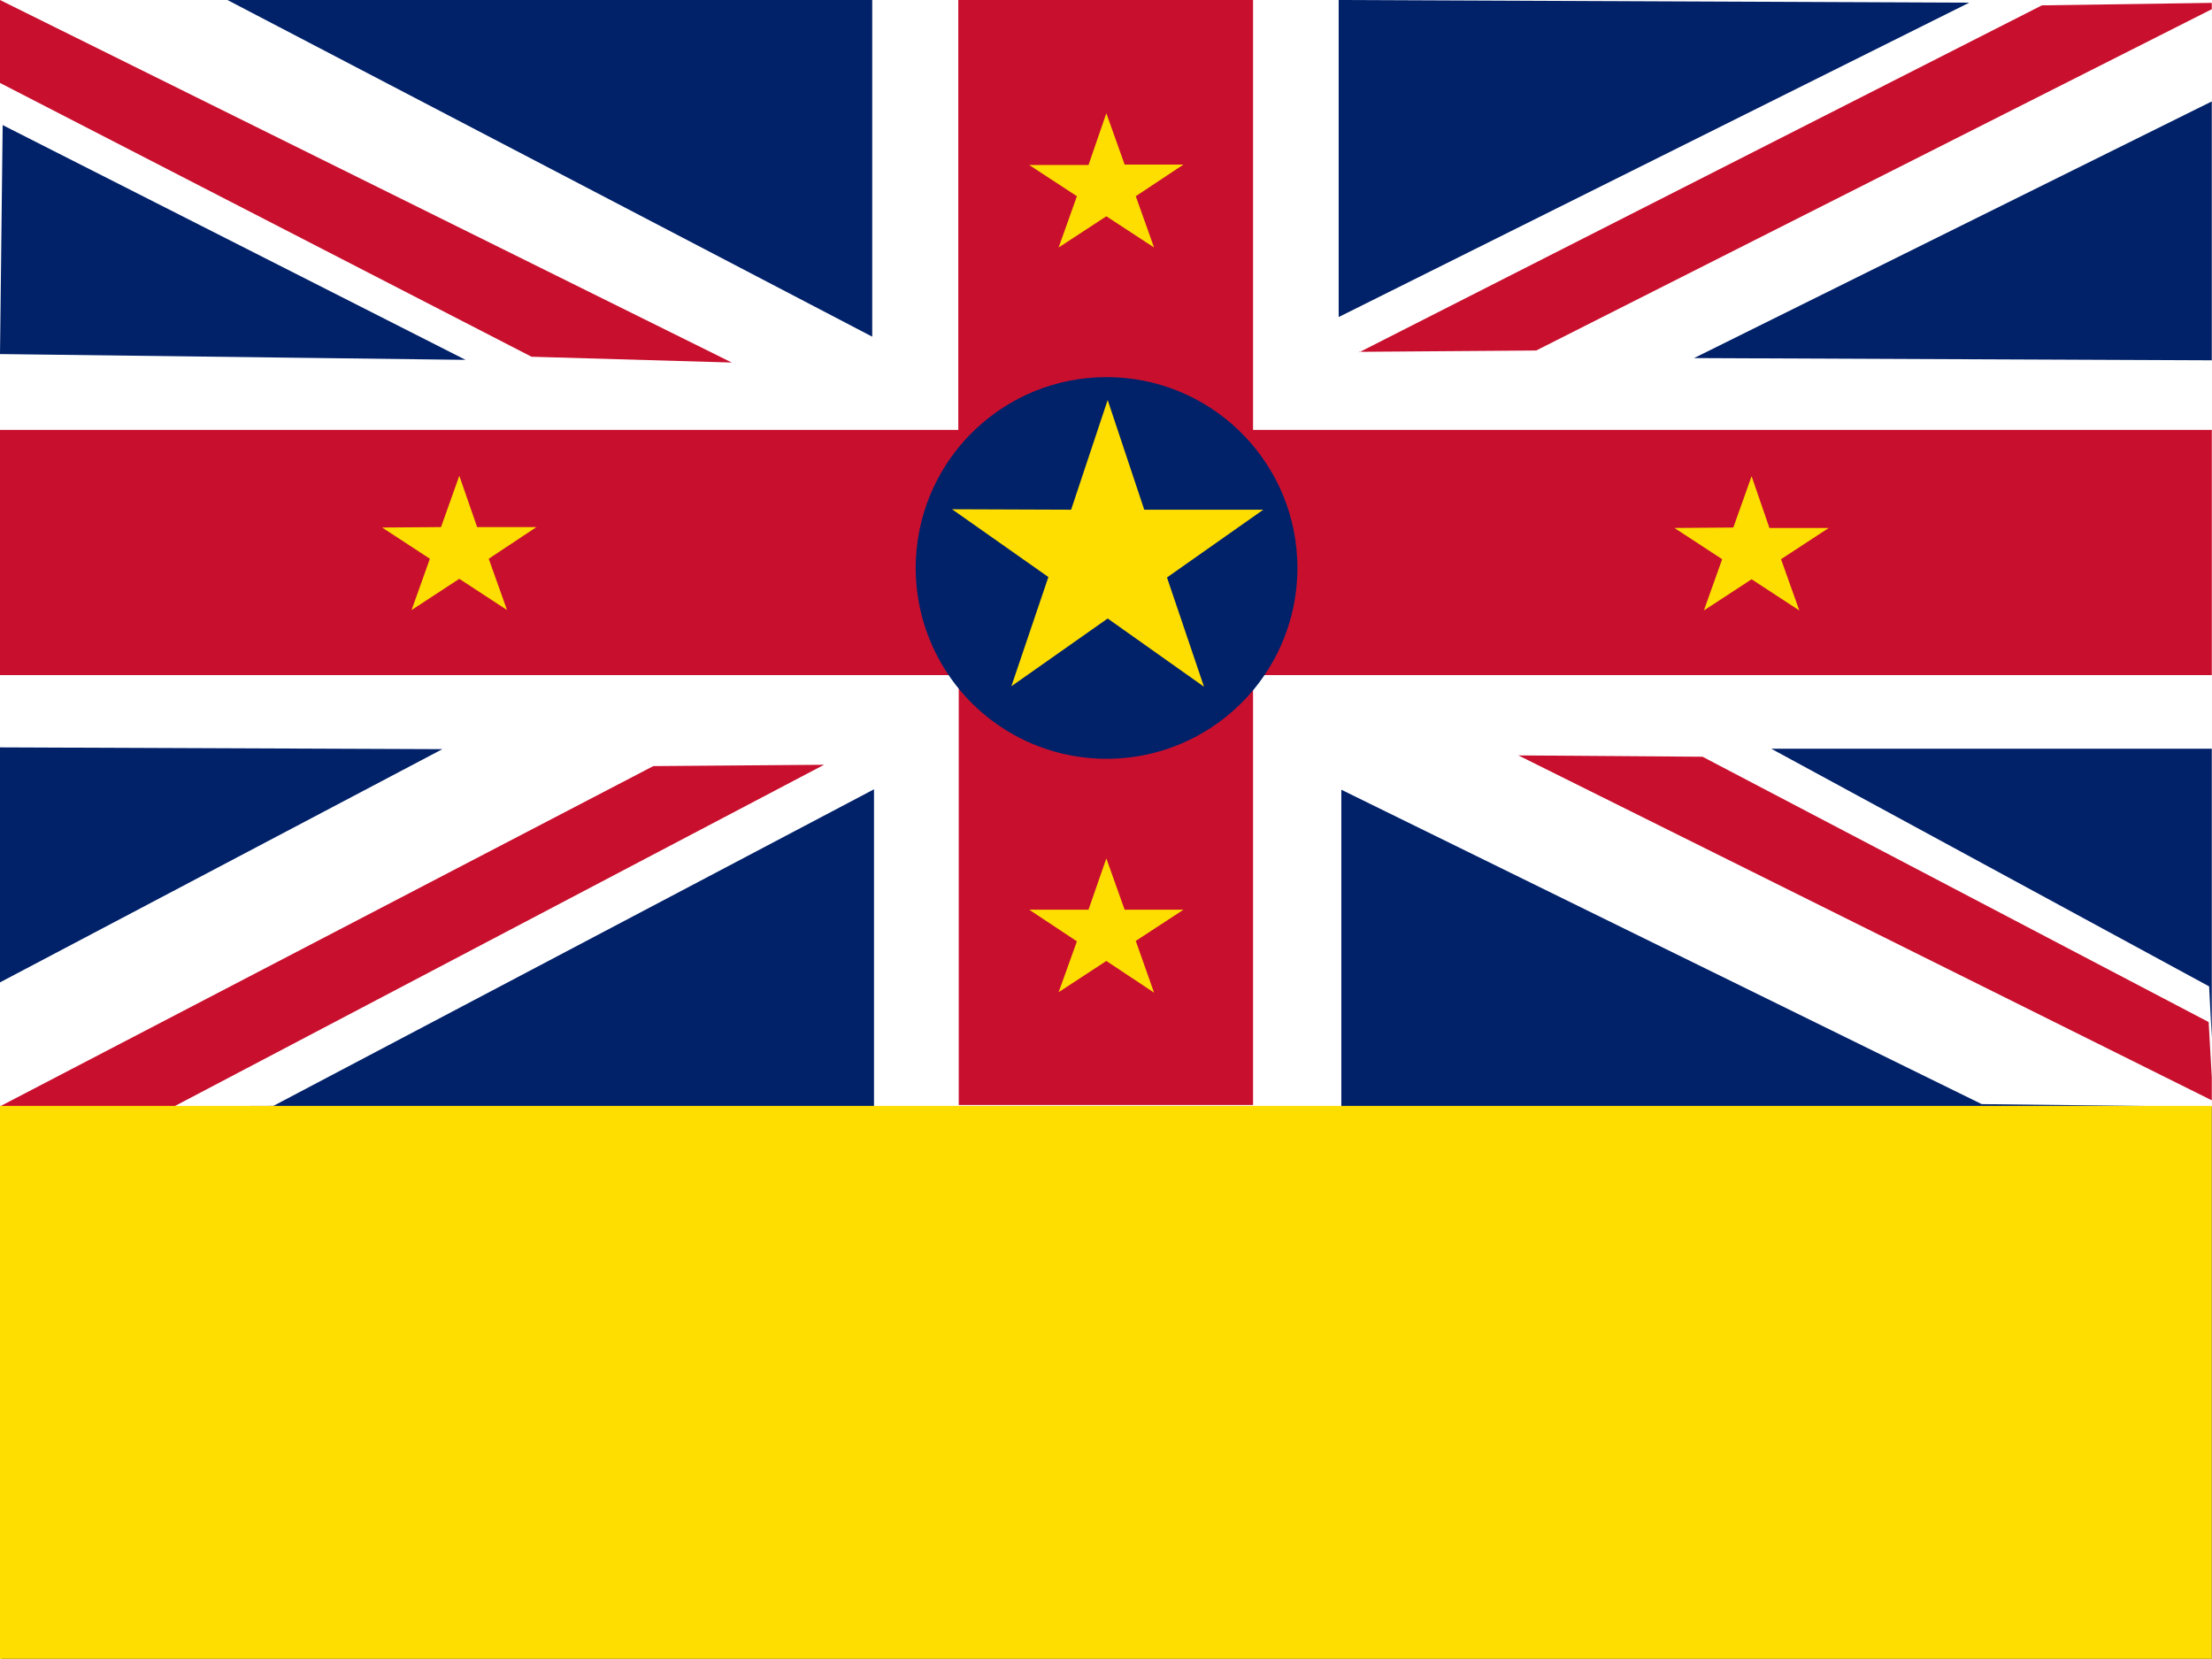
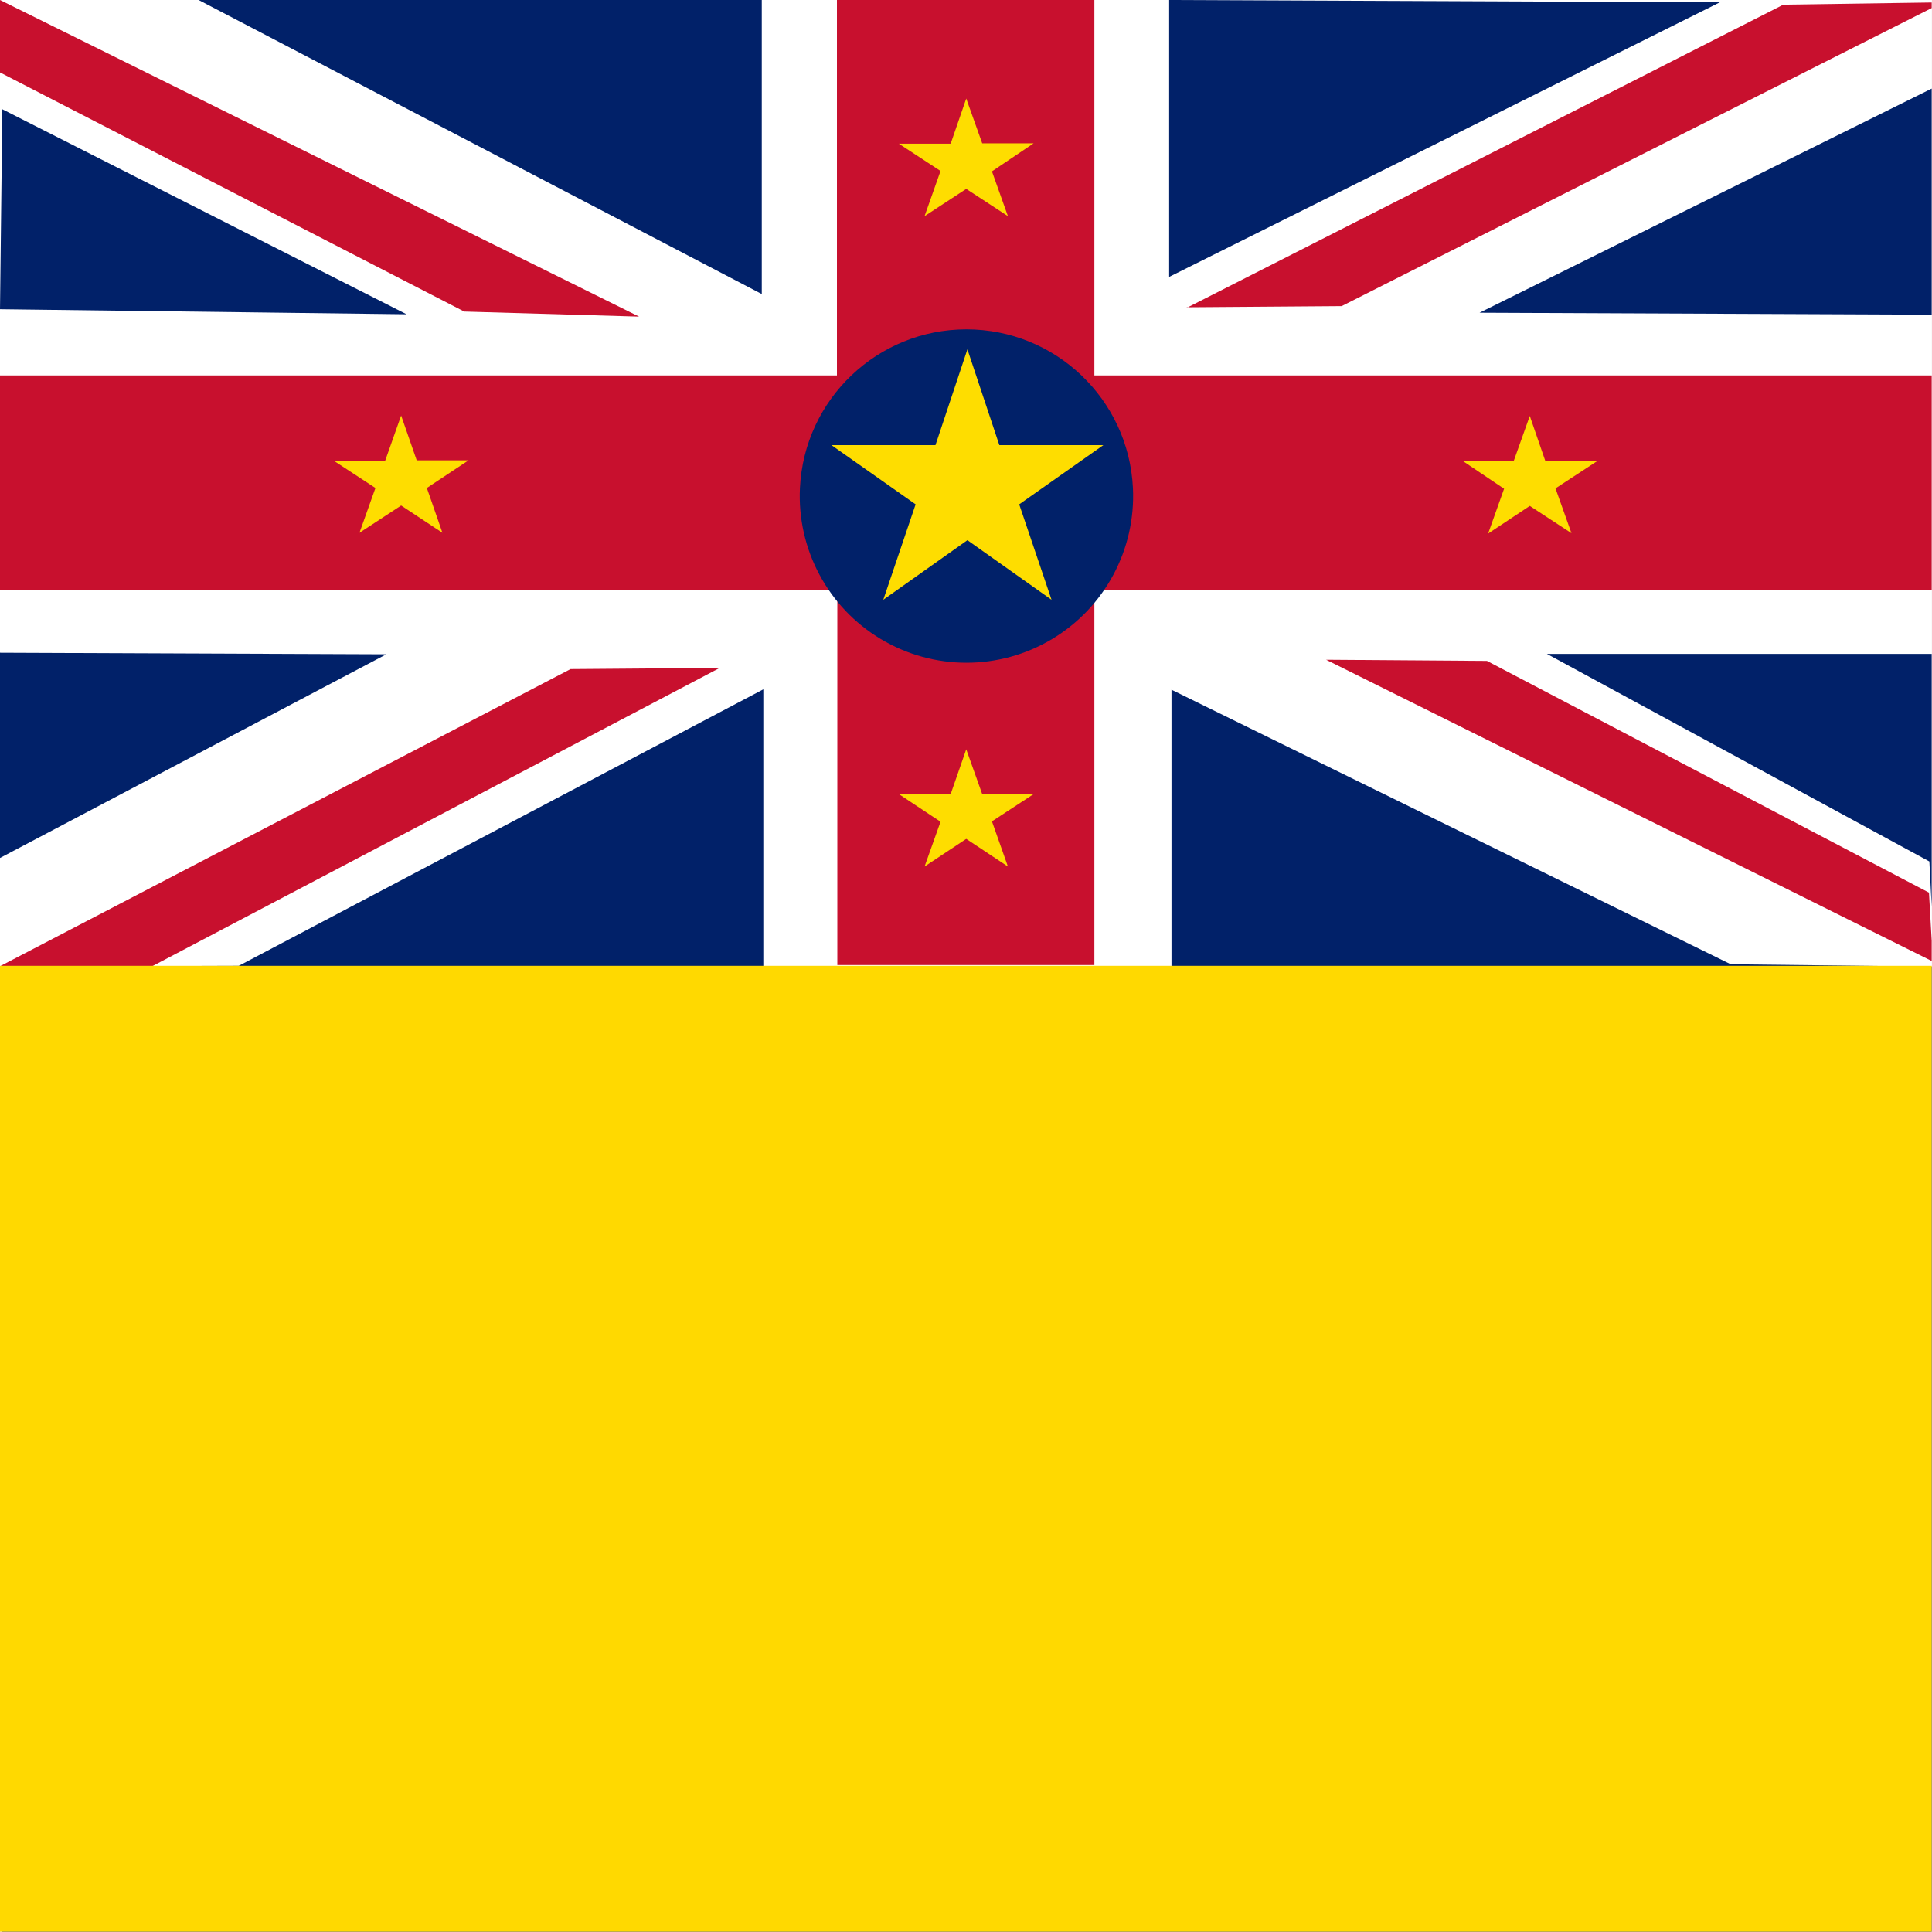
- <svg xmlns="http://www.w3.org/2000/svg" id="flag-icons-nu" viewBox="0 0 640 480">
+ <svg xmlns="http://www.w3.org/2000/svg" id="flag-icons-nu" viewBox="0 0 512 512">
  <defs>
    <clipPath id="nu-a">
-       <path fill-opacity=".7" d="M0 0h496v372H0z" />
+       <path fill-opacity=".7" d="M0 0h496v496H0z" />
    </clipPath>
  </defs>
-   <g clip-path="url(#nu-a)" transform="scale(1.2902)">
+   <g clip-path="url(#nu-a)" transform="scale(1.0321)">
    <path fill="#fff" fill-rule="evenodd" d="M0 0h499.6v248.1H0z" />
    <path fill="#c8102e" d="M0 0v18.6L119.2 80l44.9 1.3L0 0z" />
    <path fill="#012169" d="m51 0 144.6 75.5V0H51z" />
    <path fill="#c8102e" d="M214.9 0v96.4H0v55h215v96.4h66v-96.4h215v-55H281V0h-66z" />
    <path fill="#012169" d="M300.2 0v71.1L441.6.6 300.2 0z" />
    <path fill="#c8102e" d="m304.7 78.9 39.8-.3L498.9.6l-41 .6L304.8 79z" />
    <path fill="#012169" d="M0 167.5v52.8L99.2 168 0 167.6z" />
    <path fill="#c8102e" d="m381.9 169.7-41.4-.3 155.8 77.5-1-17.7-113.5-59.5zM38.7 248.3l146.1-76.8-38.3.3L0 248.1" />
    <path fill="#012169" d="m497.9 21.8-118 58.5 116.4.5v87.1h-99.1l98.2 53.3 1.4 27-52.4-.6-143.6-70.5v71.2H196V177L61.3 248l-60.9.2V496H992V.4L499 0M.6 28 0 79.4l104.4 1.3L.5 28z" />
-     <g fill="#fedd00" fill-rule="evenodd" stroke-width="1pt">
+     <g fill="#ffd900" fill-rule="evenodd" stroke-width="1pt">
      <path d="M496 0h496.1v496h-496z" />
      <path d="M0 248h523.5v248H0z" />
    </g>
    <g fill-rule="evenodd">
      <path fill="#012169" d="M290.9 125.3a42.8 42.8 0 1 1-85.5 0 42.8 42.8 0 0 1 85.5 0z" />
-       <path fill="#fedd00" d="m240.2 114.3 8.2-24.6 8.2 24.6h26.7l-21.6 15.2L270 154l-21.6-15.3-21.6 15.2 8.3-24.5-21.6-15.2zm148.5 4 4.1-11.5 4 11.6h13.3l-10.7 7 4.1 11.5-10.7-7-10.7 7 4.1-11.5-10.7-7zM244.1 204l4-11.5 4.1 11.5h13.2l-10.7 7 4.1 11.6-10.7-7.1-10.7 7 4.1-11.4-10.7-7.1zm0-167 4-11.6 4.1 11.5h13.2L254.7 44l4.1 11.5-10.7-7-10.7 7 4.1-11.5-10.7-7zM98.9 118.2l4.1-11.5 4 11.5h13.3l-10.7 7.1 4.1 11.5-10.7-7-10.7 7 4.1-11.5-10.7-7z" />
+       <path fill="#fedd00" d="m226.8 154 8.3-24.5-21.6-15.2h26.7l8.2-24.6 8.2 24.6h26.7l-21.6 15.2L270 154l-21.6-15.3zm155.3-17 4.1-11.5-10.7-7.2h13.2l4.1-11.5 4 11.6h13.3l-10.7 7 4.1 11.5-10.7-7zm-144.7 85.5 4.1-11.5-10.7-7.1h13.3l4-11.5 4.1 11.5h13.2l-10.7 7 4.1 11.6-10.7-7.1zm0-167 4.1-11.6-10.7-7h13.3l4-11.6 4.1 11.5h13.2L254.7 44l4.1 11.5-10.7-7zM92.3 136.8l4.1-11.5-10.7-7h13.2l4.1-11.6 4 11.5h13.3l-10.7 7.1 4 11.5-10.6-7z" />
    </g>
  </g>
</svg>
